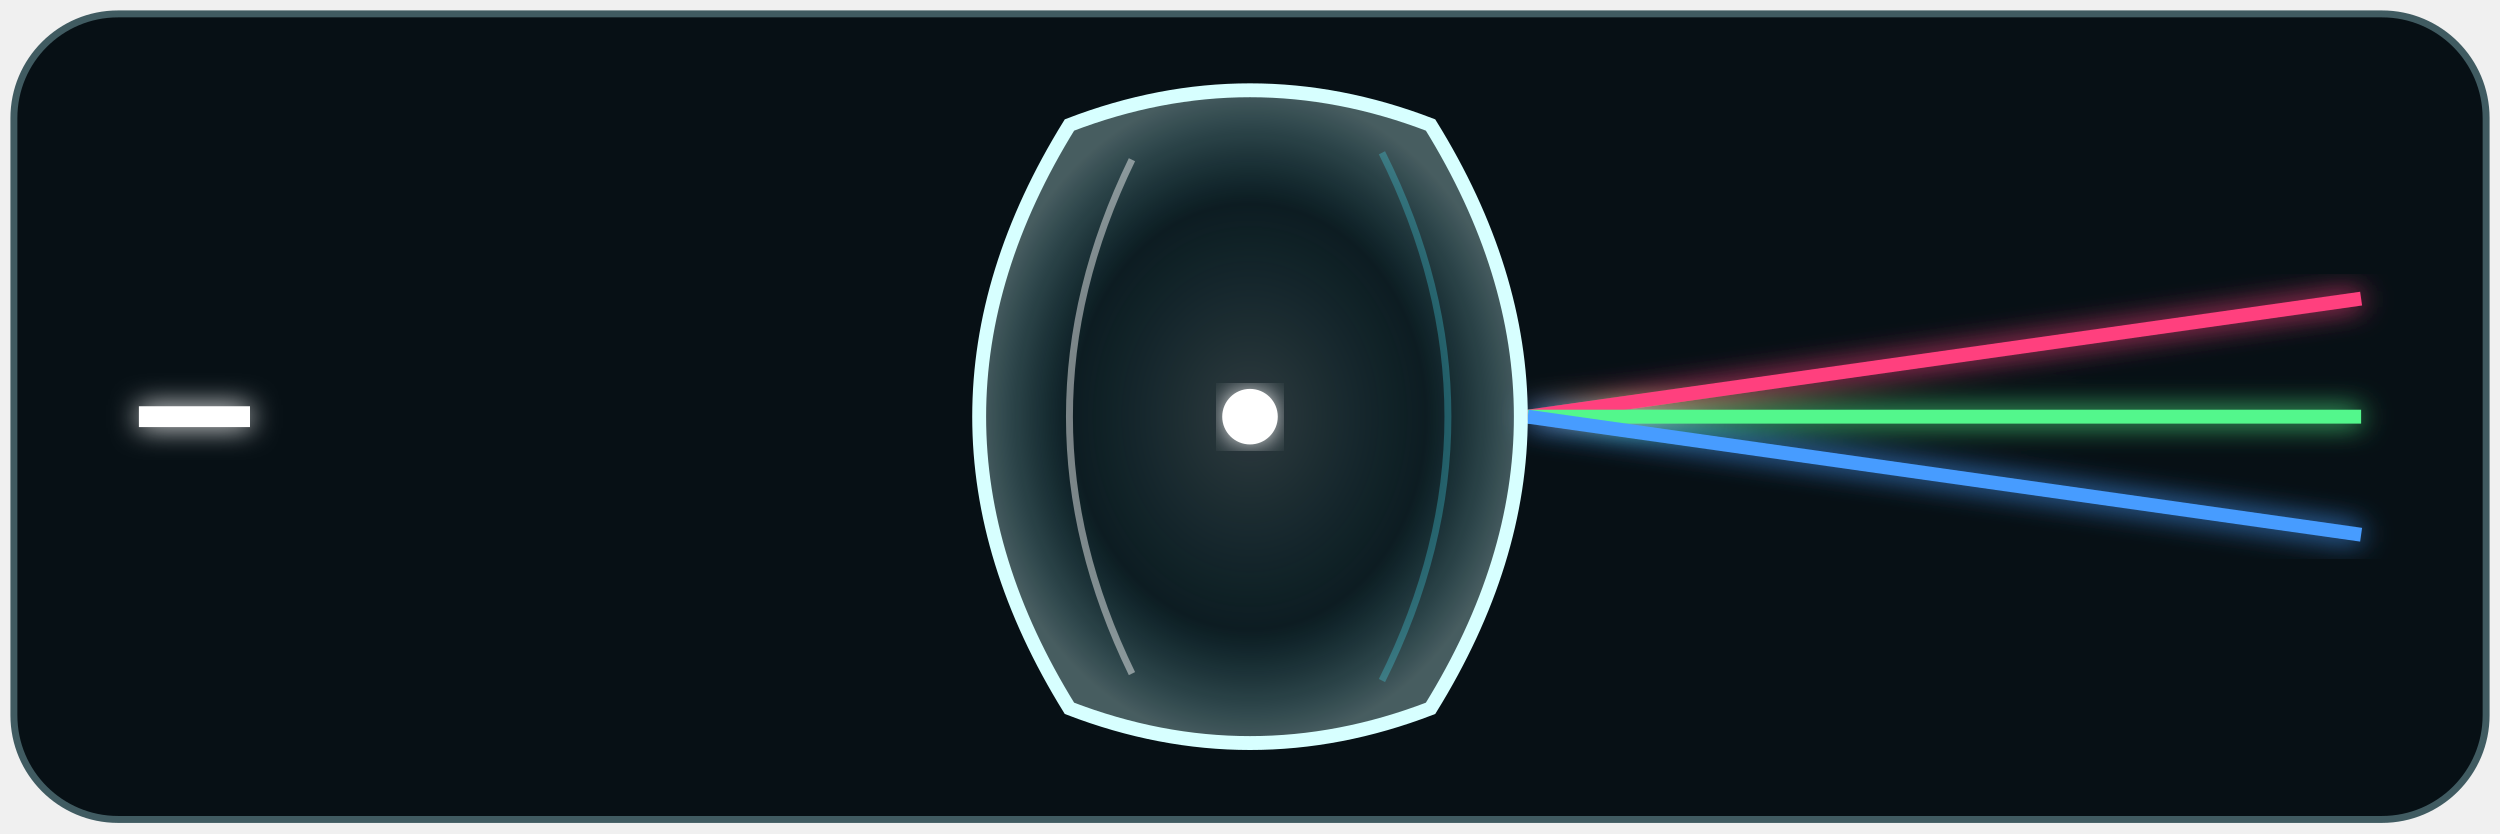
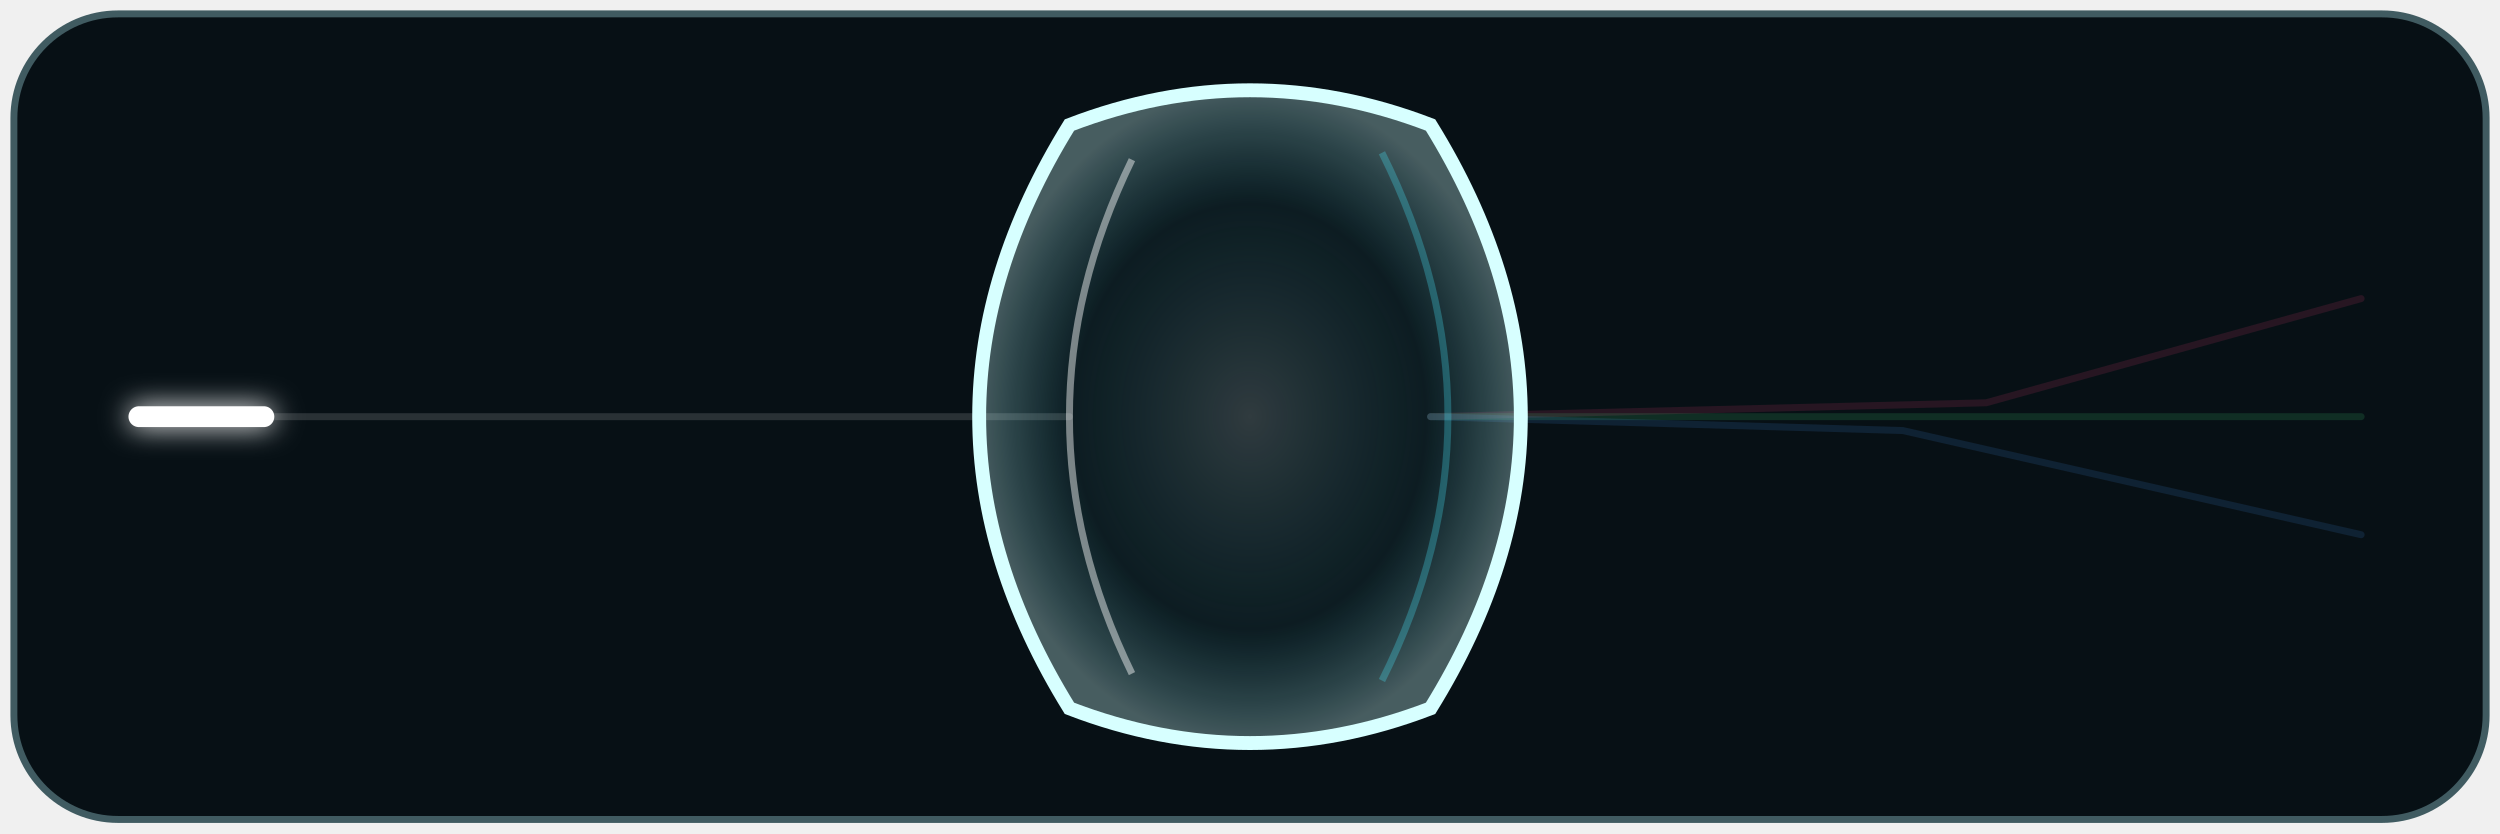
<svg xmlns="http://www.w3.org/2000/svg" width="360" height="120" viewBox="0 0 360 120">
  <defs>
    <radialGradient id="lens">
      <stop stop-color="#eaffff" stop-opacity=".18" />
      <stop offset=".65" stop-color="#61dce7" stop-opacity=".06" />
      <stop offset="1" stop-color="#cfffff" stop-opacity=".32" />
    </radialGradient>
    <filter id="g">
      <feGaussianBlur stdDeviation="2" result="b" />
      <feMerge>
        <feMergeNode in="b" />
        <feMergeNode in="SourceGraphic" />
      </feMerge>
    </filter>
  </defs>
  <rect x="2" y="2" width="356" height="116" rx="15" fill="#071015" stroke="#405b61" />
-   <g filter="url(#g)">
-     <path d="M20 60H135" stroke="#fff" stroke-width="3" stroke-dasharray="16 115">
-       <animate attributeName="stroke-dashoffset" values="131;0" dur="3s" repeatCount="indefinite" />
+   <g fill="none" stroke-linecap="round">
+     <path d="M20 60H154" stroke="#fff" stroke-opacity=".14" />
+     <path d="M206 60L286 58L340 43" stroke="#ff3f7e" stroke-opacity=".13" />
+     <path d="M206 60L280 60L340 60" stroke="#53f78c" stroke-opacity=".13" />
+     <path d="M206 60L274 62L340 77" stroke="#469cff" stroke-opacity=".13" />
+   </g>
+   <g filter="url(#g)" fill="none" stroke-linecap="round">
+     <path d="M20 60H154" stroke="#fff" stroke-width="3" stroke-dasharray="18 150">
+       <animate attributeName="stroke-dashoffset" values="168;168;0;0" keyTimes="0;.05;.32;1" dur="5s" repeatCount="indefinite" />
    </path>
-     <path d="M220 60L340 43" stroke="#ff3f7e" stroke-width="2" />
-     <path d="M220 60H340" stroke="#53f78c" stroke-width="2" />
-     <path d="M220 60L340 77" stroke="#469cff" stroke-width="2" />
+     <path d="M206 60L286 58L340 43" stroke="#ff3f7e" stroke-width="2.4" stroke-dasharray="14 150" opacity="0">
+       <animate attributeName="opacity" values="0;0;1;1;0" keyTimes="0;.43;.48;.86;1" dur="5s" repeatCount="indefinite" />
+       <animate attributeName="stroke-dashoffset" values="164;164;0;0" keyTimes="0;.46;.84;1" dur="5s" repeatCount="indefinite" />
+     </path>
+     <path d="M206 60L280 60L340 60" stroke="#53f78c" stroke-width="2.4" stroke-dasharray="14 150" opacity="0">
+       <animate attributeName="opacity" values="0;0;1;1;0" keyTimes="0;.43;.48;.86;1" dur="5s" repeatCount="indefinite" />
+       <animate attributeName="stroke-dashoffset" values="164;164;0;0" keyTimes="0;.46;.84;1" dur="5s" repeatCount="indefinite" />
+     </path>
+     <path d="M206 60L274 62L340 77" stroke="#469cff" stroke-width="2.4" stroke-dasharray="14 150" opacity="0">
+       <animate attributeName="opacity" values="0;0;1;1;0" keyTimes="0;.43;.48;.86;1" dur="5s" repeatCount="indefinite" />
+       <animate attributeName="stroke-dashoffset" values="164;164;0;0" keyTimes="0;.46;.84;1" dur="5s" repeatCount="indefinite" />
+     </path>
  </g>
  <path d="M154 18 Q128 60 154 102 Q180 112 206 102 Q232 60 206 18 Q180 8 154 18Z" fill="url(#lens)" stroke="#d7ffff" stroke-width="2" />
  <path d="M163 23 Q145 60 163 97" fill="none" stroke="#fff" stroke-opacity=".45" />
  <path d="M199 22Q218 60 199 98" fill="none" stroke="#48e9ff" stroke-opacity=".28" />
-   <circle cx="180" cy="60" r="4" fill="#fff" filter="url(#g)">
-     <animate attributeName="opacity" values=".2;1;.2" dur="3s" repeatCount="indefinite" />
-   </circle>
+   <g filter="url(#g)">
+     <circle cx="286" cy="58" r="3" fill="#ff3f7e" opacity="0">
+       <animate attributeName="opacity" values="0;0;.9;0;0" keyTimes="0;.58;.64;.73;1" dur="5s" repeatCount="indefinite" />
+     </circle>
+     <circle cx="280" cy="60" r="4" fill="#fff" opacity="0">
+       <animate attributeName="opacity" values="0;0;1;0;0" keyTimes="0;.56;.62;.72;1" dur="5s" repeatCount="indefinite" />
+     </circle>
+     <circle cx="274" cy="62" r="3" fill="#469cff" opacity="0">
+       <animate attributeName="opacity" values="0;0;.9;0;0" keyTimes="0;.54;.60;.70;1" dur="5s" repeatCount="indefinite" />
+     </circle>
+   </g>
</svg>
